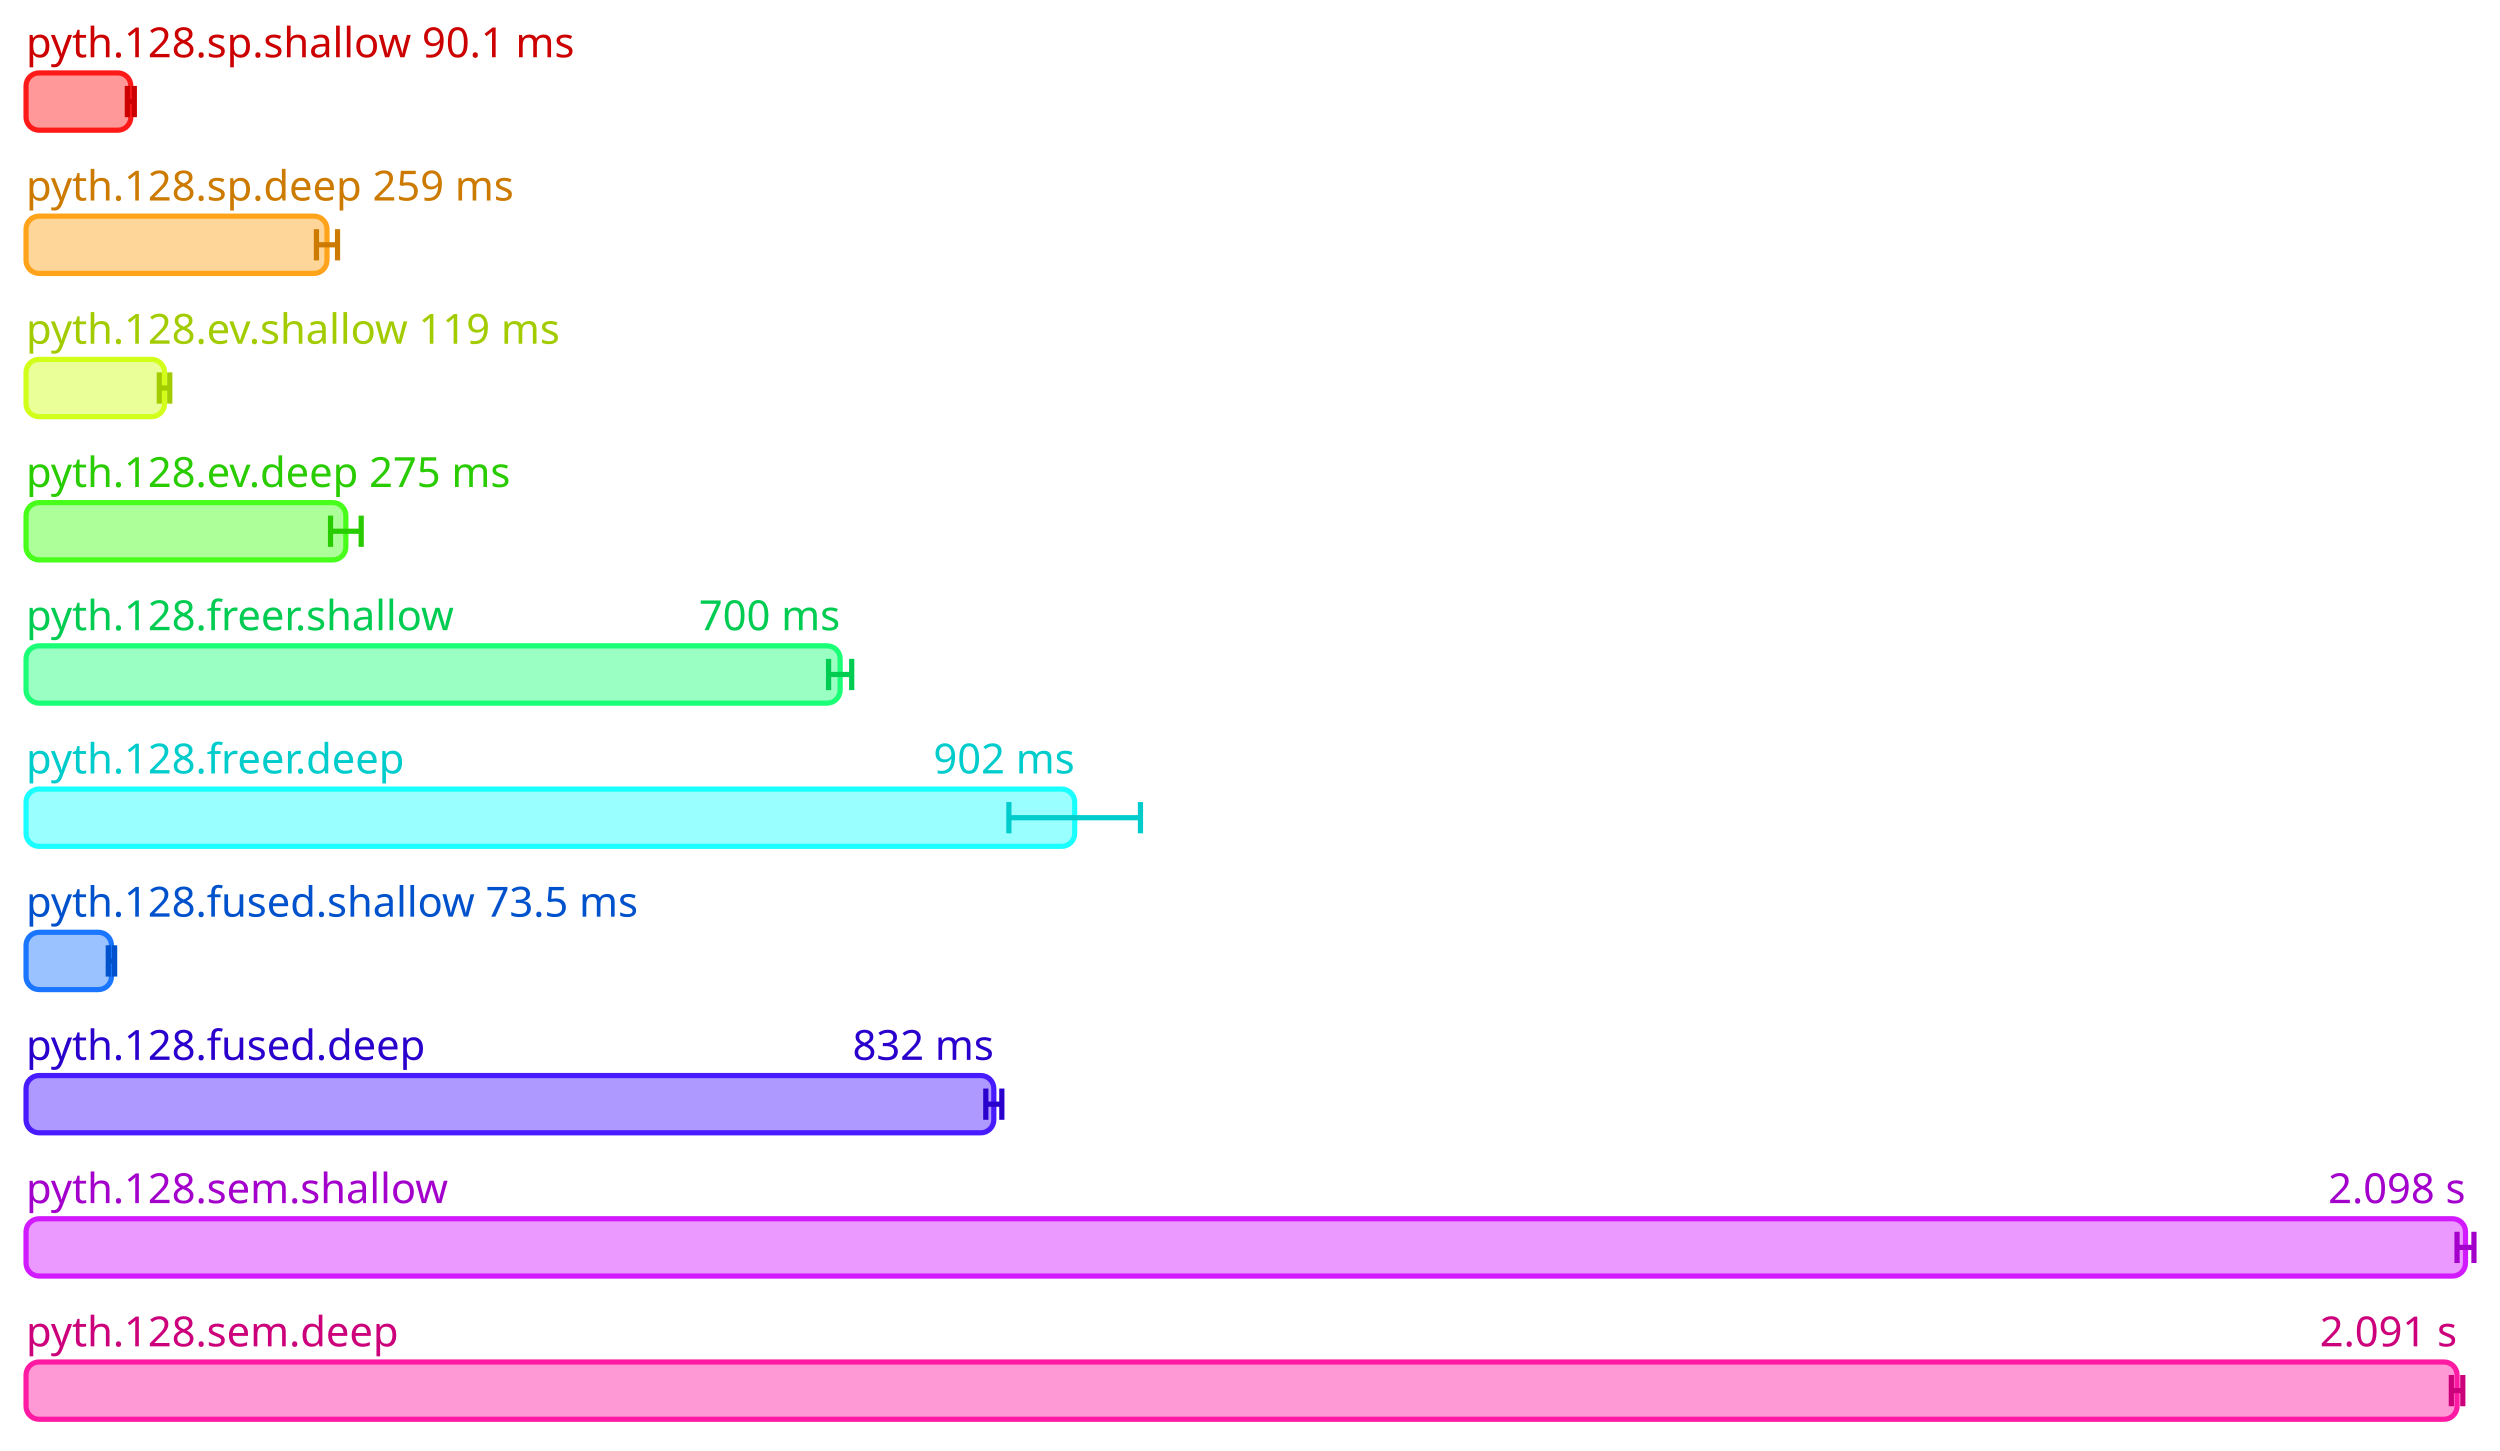
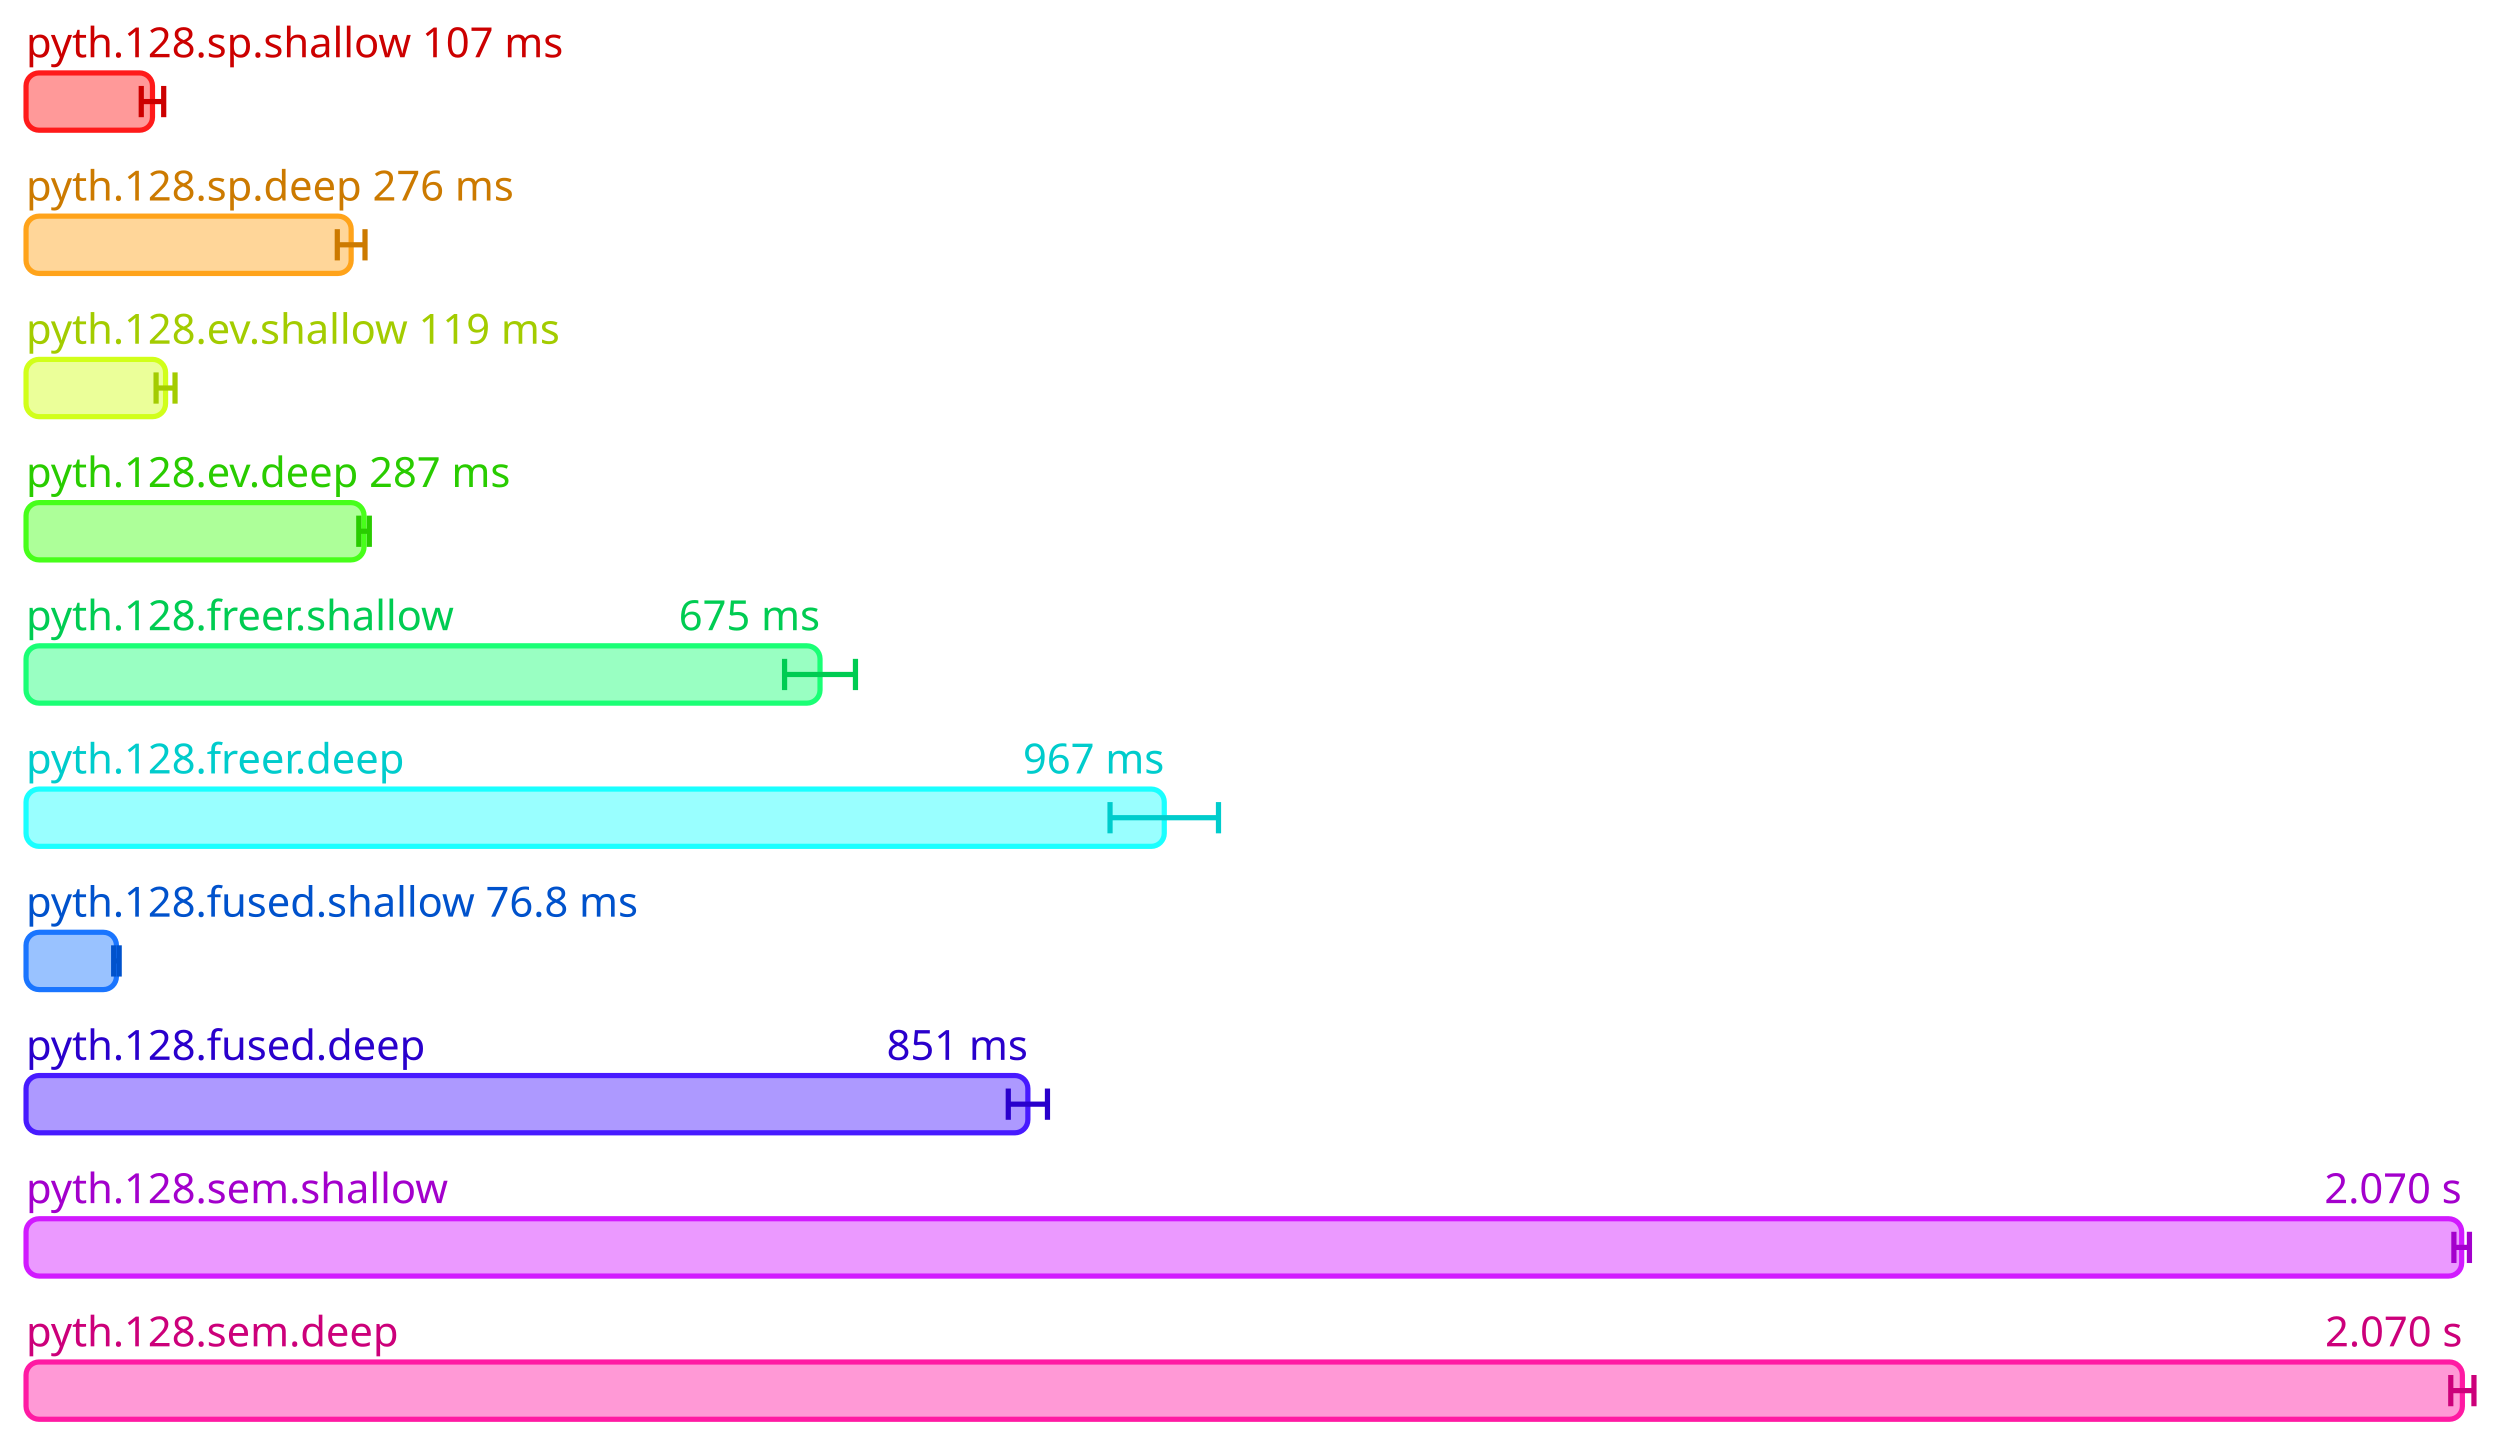
<svg xmlns="http://www.w3.org/2000/svg" height="557" width="960.0" font-size="16" font-family="sans-serif" stroke-width="2">
  <g transform="translate(10.0 0)">
-     <text fill="hsl(0, 100%, 40%)" y="22">pyth.128.sp.shallow 90.1 ms</text>
+     <text fill="hsl(0, 100%, 40%)" y="22">pyth.128.sp.shallow 107  ms</text>
    <g>
-       <rect y="28" rx="5" height="22" width="40.24" fill="hsl(0, 100%, 80%)" stroke="hsl(0, 100%, 55%)" />
+       <rect y="28" rx="5" height="22" width="48.551" fill="hsl(0, 100%, 80%)" stroke="hsl(0, 100%, 55%)" />
      <g stroke="hsl(0, 100%, 40%)">
-         <line x1="38.901" x2="41.579" y1="39" y2="39" />
-         <line x1="38.901" x2="38.901" y1="33" y2="45" />
-         <line x1="41.579" x2="41.579" y1="33" y2="45" />
+         <line x1="44.243" x2="52.859" y1="39" y2="39" />
+         <line x1="44.243" x2="44.243" y1="33" y2="45" />
+         <line x1="52.859" x2="52.859" y1="33" y2="45" />
      </g>
    </g>
-     <text fill="hsl(36, 100%, 40%)" y="77">pyth.128.sp.deep 259  ms</text>
+     <text fill="hsl(36, 100%, 40%)" y="77">pyth.128.sp.deep 276  ms</text>
    <g>
-       <rect y="83" rx="5" height="22" width="115.56" fill="hsl(36, 100%, 80%)" stroke="hsl(36, 100%, 55%)" />
+       <rect y="83" rx="5" height="22" width="124.844" fill="hsl(36, 100%, 80%)" stroke="hsl(36, 100%, 55%)" />
      <g stroke="hsl(36, 100%, 40%)">
-         <line x1="111.513" x2="119.607" y1="94" y2="94" />
-         <line x1="111.513" x2="111.513" y1="88" y2="100" />
-         <line x1="119.607" x2="119.607" y1="88" y2="100" />
+         <line x1="119.524" x2="130.165" y1="94" y2="94" />
+         <line x1="119.524" x2="119.524" y1="88" y2="100" />
+         <line x1="130.165" x2="130.165" y1="88" y2="100" />
      </g>
    </g>
    <text fill="hsl(72, 100%, 40%)" y="132">pyth.128.ev.shallow 119  ms</text>
    <g>
-       <rect y="138" rx="5" height="22" width="53.184" fill="hsl(72, 100%, 80%)" stroke="hsl(72, 100%, 55%)" />
+       <rect y="138" rx="5" height="22" width="53.574" fill="hsl(72, 100%, 80%)" stroke="hsl(72, 100%, 55%)" />
      <g stroke="hsl(72, 100%, 40%)">
-         <line x1="51.175" x2="55.193" y1="149" y2="149" />
-         <line x1="51.175" x2="51.175" y1="143" y2="155" />
-         <line x1="55.193" x2="55.193" y1="143" y2="155" />
+         <line x1="49.936" x2="57.212" y1="149" y2="149" />
+         <line x1="49.936" x2="49.936" y1="143" y2="155" />
+         <line x1="57.212" x2="57.212" y1="143" y2="155" />
      </g>
    </g>
-     <text fill="hsl(108, 100%, 40%)" y="187">pyth.128.ev.deep 275  ms</text>
+     <text fill="hsl(108, 100%, 40%)" y="187">pyth.128.ev.deep 287  ms</text>
    <g>
-       <rect y="193" rx="5" height="22" width="122.807" fill="hsl(108, 100%, 80%)" stroke="hsl(108, 100%, 55%)" />
+       <rect y="193" rx="5" height="22" width="129.795" fill="hsl(108, 100%, 80%)" stroke="hsl(108, 100%, 55%)" />
      <g stroke="hsl(108, 100%, 40%)">
-         <line x1="116.919" x2="128.696" y1="204" y2="204" />
-         <line x1="116.919" x2="116.919" y1="198" y2="210" />
-         <line x1="128.696" x2="128.696" y1="198" y2="210" />
+         <line x1="127.773" x2="131.817" y1="204" y2="204" />
+         <line x1="127.773" x2="127.773" y1="198" y2="210" />
+         <line x1="131.817" x2="131.817" y1="198" y2="210" />
      </g>
    </g>
    <g fill="hsl(144, 100%, 40%)">
      <text y="242">pyth.128.freer.shallow</text>
-       <text y="242" x="312.614" text-anchor="end">700  ms</text>
+       <text y="242" x="304.888" text-anchor="end">675  ms</text>
    </g>
    <g>
-       <rect y="248" rx="5" height="22" width="312.614" fill="hsl(144, 100%, 80%)" stroke="hsl(144, 100%, 55%)" />
+       <rect y="248" rx="5" height="22" width="304.888" fill="hsl(144, 100%, 80%)" stroke="hsl(144, 100%, 55%)" />
      <g stroke="hsl(144, 100%, 40%)">
-         <line x1="308.175" x2="317.053" y1="259" y2="259" />
-         <line x1="308.175" x2="308.175" y1="253" y2="265" />
-         <line x1="317.053" x2="317.053" y1="253" y2="265" />
+         <line x1="291.277" x2="318.499" y1="259" y2="259" />
+         <line x1="291.277" x2="291.277" y1="253" y2="265" />
+         <line x1="318.499" x2="318.499" y1="253" y2="265" />
      </g>
    </g>
    <g fill="hsl(180, 100%, 40%)">
      <text y="297">pyth.128.freer.deep</text>
-       <text y="297" x="402.678" text-anchor="end">902  ms</text>
+       <text y="297" x="437.076" text-anchor="end">967  ms</text>
    </g>
    <g>
-       <rect y="303" rx="5" height="22" width="402.678" fill="hsl(180, 100%, 80%)" stroke="hsl(180, 100%, 55%)" />
+       <rect y="303" rx="5" height="22" width="437.076" fill="hsl(180, 100%, 80%)" stroke="hsl(180, 100%, 55%)" />
      <g stroke="hsl(180, 100%, 40%)">
-         <line x1="377.418" x2="427.938" y1="314" y2="314" />
-         <line x1="377.418" x2="377.418" y1="308" y2="320" />
-         <line x1="427.938" x2="427.938" y1="308" y2="320" />
+         <line x1="416.253" x2="457.899" y1="314" y2="314" />
+         <line x1="416.253" x2="416.253" y1="308" y2="320" />
+         <line x1="457.899" x2="457.899" y1="308" y2="320" />
      </g>
    </g>
-     <text fill="hsl(216, 100%, 40%)" y="352">pyth.128.fused.shallow 73.5 ms</text>
+     <text fill="hsl(216, 100%, 40%)" y="352">pyth.128.fused.shallow 76.8 ms</text>
    <g>
-       <rect y="358" rx="5" height="22" width="32.799" fill="hsl(216, 100%, 80%)" stroke="hsl(216, 100%, 55%)" />
+       <rect y="358" rx="5" height="22" width="34.708" fill="hsl(216, 100%, 80%)" stroke="hsl(216, 100%, 55%)" />
      <g stroke="hsl(216, 100%, 40%)">
-         <line x1="31.58" x2="34.018" y1="369" y2="369" />
-         <line x1="31.58" x2="31.58" y1="363" y2="375" />
-         <line x1="34.018" x2="34.018" y1="363" y2="375" />
+         <line x1="33.65" x2="35.765" y1="369" y2="369" />
+         <line x1="33.65" x2="33.65" y1="363" y2="375" />
+         <line x1="35.765" x2="35.765" y1="363" y2="375" />
      </g>
    </g>
    <g fill="hsl(252, 100%, 40%)">
      <text y="407">pyth.128.fused.deep</text>
-       <text y="407" x="371.626" text-anchor="end">832  ms</text>
+       <text y="407" x="384.703" text-anchor="end">851  ms</text>
    </g>
    <g>
-       <rect y="413" rx="5" height="22" width="371.626" fill="hsl(252, 100%, 80%)" stroke="hsl(252, 100%, 55%)" />
+       <rect y="413" rx="5" height="22" width="384.703" fill="hsl(252, 100%, 80%)" stroke="hsl(252, 100%, 55%)" />
      <g stroke="hsl(252, 100%, 40%)">
-         <line x1="368.551" x2="374.701" y1="424" y2="424" />
-         <line x1="368.551" x2="368.551" y1="418" y2="430" />
-         <line x1="374.701" x2="374.701" y1="418" y2="430" />
+         <line x1="377.179" x2="392.228" y1="424" y2="424" />
+         <line x1="377.179" x2="377.179" y1="418" y2="430" />
+         <line x1="392.228" x2="392.228" y1="418" y2="430" />
      </g>
    </g>
    <g fill="hsl(288, 100%, 40%)">
      <text y="462">pyth.128.sem.shallow</text>
-       <text y="462" x="936.754" text-anchor="end">2.098 s</text>
+       <text y="462" x="935.28" text-anchor="end">2.070 s</text>
    </g>
    <g>
-       <rect y="468" rx="5" height="22" width="936.754" fill="hsl(288, 100%, 80%)" stroke="hsl(288, 100%, 55%)" />
+       <rect y="468" rx="5" height="22" width="935.28" fill="hsl(288, 100%, 80%)" stroke="hsl(288, 100%, 55%)" />
      <g stroke="hsl(288, 100%, 40%)">
-         <line x1="933.508" x2="940.0" y1="479" y2="479" />
-         <line x1="933.508" x2="933.508" y1="473" y2="485" />
-         <line x1="940.0" x2="940.0" y1="473" y2="485" />
+         <line x1="932.299" x2="938.262" y1="479" y2="479" />
+         <line x1="932.299" x2="932.299" y1="473" y2="485" />
+         <line x1="938.262" x2="938.262" y1="473" y2="485" />
      </g>
    </g>
    <g fill="hsl(324, 100%, 40%)">
      <text y="517">pyth.128.sem.deep</text>
-       <text y="517" x="933.514" text-anchor="end">2.091 s</text>
+       <text y="517" x="935.548" text-anchor="end">2.070 s</text>
    </g>
    <g>
-       <rect y="523" rx="5" height="22" width="933.514" fill="hsl(324, 100%, 80%)" stroke="hsl(324, 100%, 55%)" />
+       <rect y="523" rx="5" height="22" width="935.548" fill="hsl(324, 100%, 80%)" stroke="hsl(324, 100%, 55%)" />
      <g stroke="hsl(324, 100%, 40%)">
-         <line x1="931.312" x2="935.716" y1="534" y2="534" />
-         <line x1="931.312" x2="931.312" y1="528" y2="540" />
-         <line x1="935.716" x2="935.716" y1="528" y2="540" />
+         <line x1="931.095" x2="940.0" y1="534" y2="534" />
+         <line x1="931.095" x2="931.095" y1="528" y2="540" />
+         <line x1="940.0" x2="940.0" y1="528" y2="540" />
      </g>
    </g>
  </g>
</svg>
